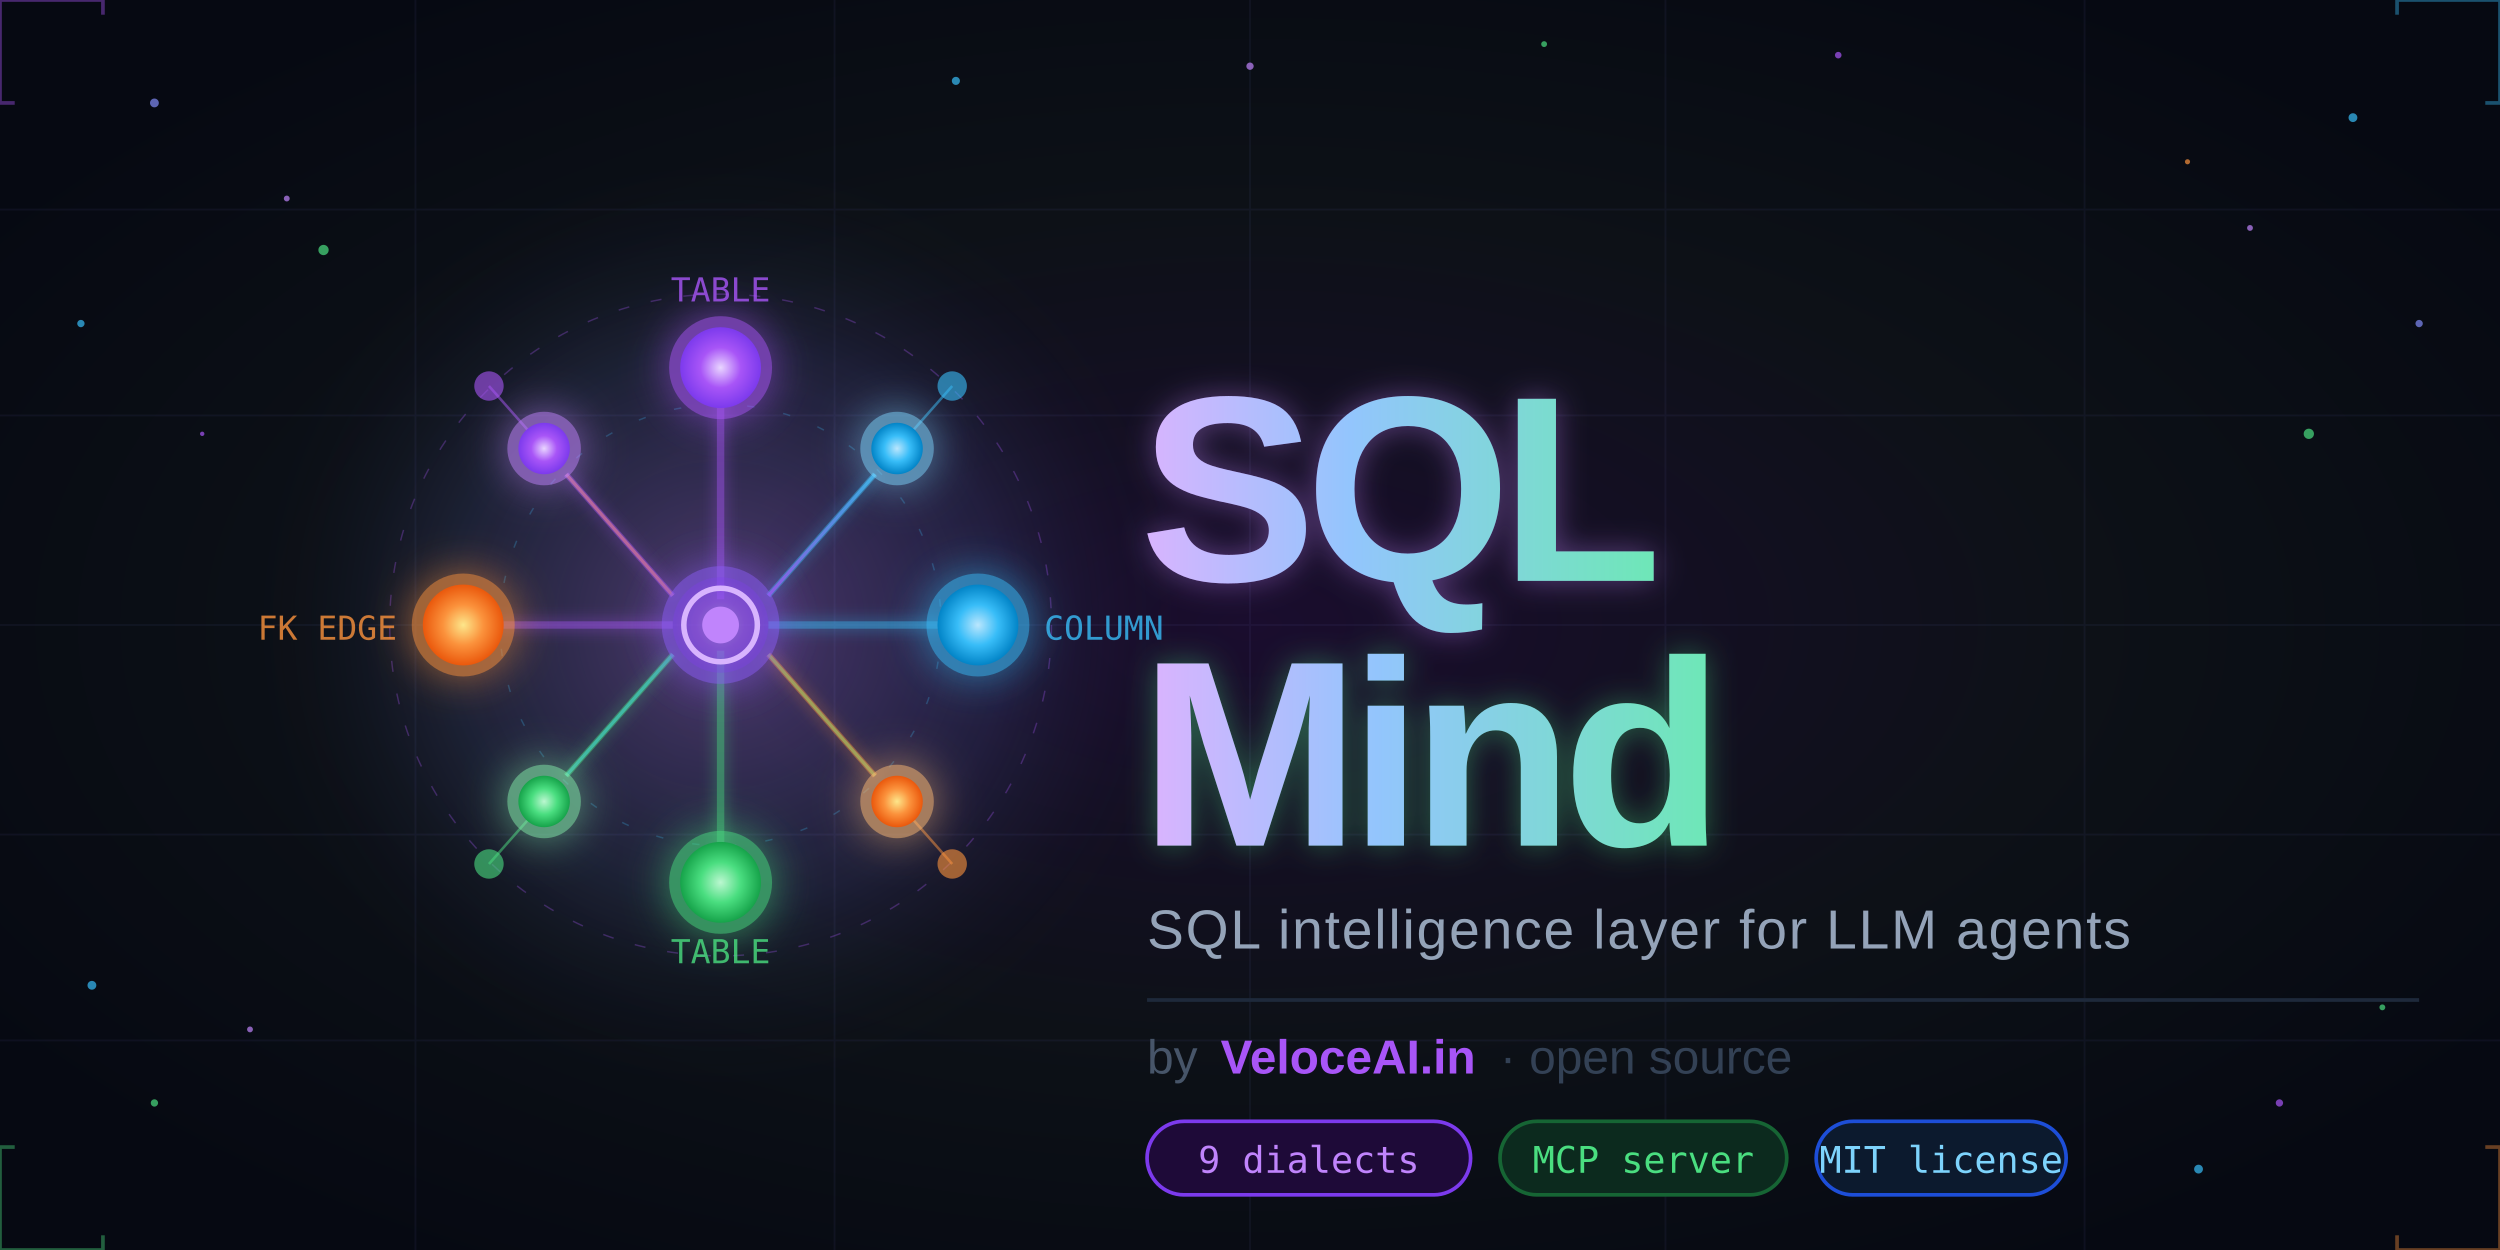
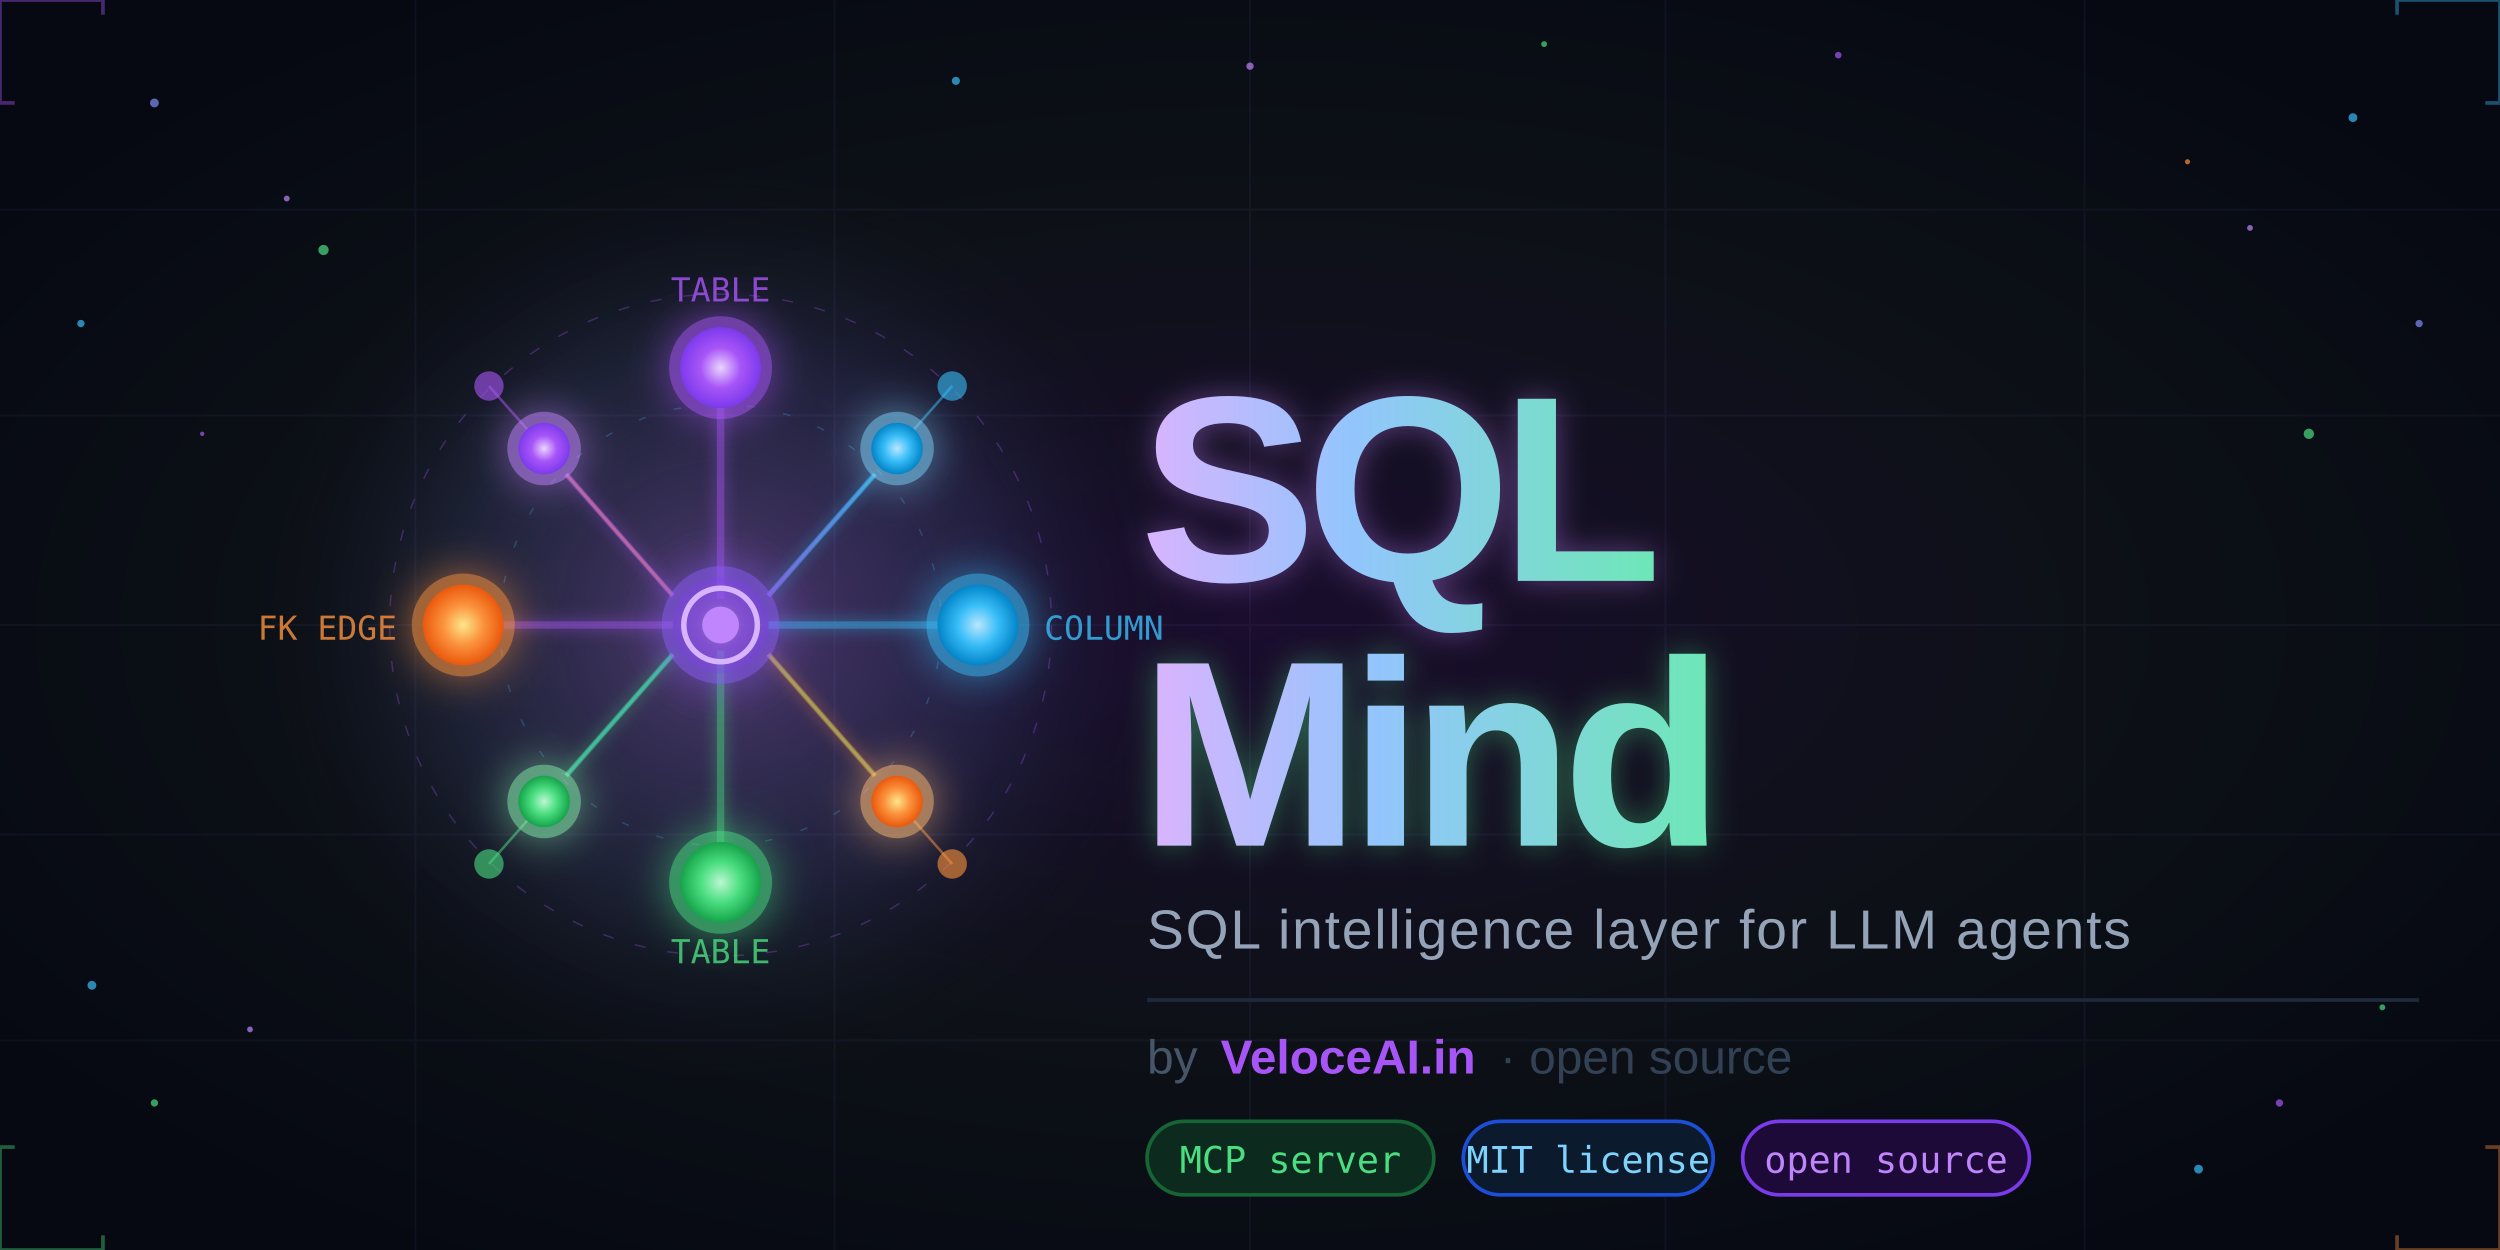
<svg xmlns="http://www.w3.org/2000/svg" width="1360" height="680" viewBox="0 0 680 340" role="img">
  <defs>
    <radialGradient id="bg-glow" cx="50%" cy="50%" r="60%">
      <stop offset="0%" stop-color="#1a0d2e" />
      <stop offset="55%" stop-color="#0d1117" />
      <stop offset="100%" stop-color="#060912" />
    </radialGradient>
    <radialGradient id="core-glow" cx="50%" cy="50%" r="50%">
      <stop offset="0%" stop-color="#c084fc" stop-opacity="0.35" />
      <stop offset="60%" stop-color="#818cf8" stop-opacity="0.12" />
      <stop offset="100%" stop-color="#0d1117" stop-opacity="0" />
    </radialGradient>
    <radialGradient id="node-glow-p" cx="50%" cy="50%" r="50%">
      <stop offset="0%" stop-color="#e9d5ff" />
      <stop offset="50%" stop-color="#a855f7" />
      <stop offset="100%" stop-color="#7c3aed" />
    </radialGradient>
    <radialGradient id="node-glow-b" cx="50%" cy="50%" r="50%">
      <stop offset="0%" stop-color="#bae6fd" />
      <stop offset="50%" stop-color="#38bdf8" />
      <stop offset="100%" stop-color="#0284c7" />
    </radialGradient>
    <radialGradient id="node-glow-g" cx="50%" cy="50%" r="50%">
      <stop offset="0%" stop-color="#bbf7d0" />
      <stop offset="50%" stop-color="#4ade80" />
      <stop offset="100%" stop-color="#16a34a" />
    </radialGradient>
    <radialGradient id="node-glow-a" cx="50%" cy="50%" r="50%">
      <stop offset="0%" stop-color="#fde68a" />
      <stop offset="50%" stop-color="#fb923c" />
      <stop offset="100%" stop-color="#ea580c" />
    </radialGradient>
    <linearGradient id="text-grad" x1="0%" y1="0%" x2="100%" y2="0%">
      <stop offset="0%" stop-color="#d8b4fe" />
      <stop offset="40%" stop-color="#93c5fd" />
      <stop offset="100%" stop-color="#6ee7b7" />
    </linearGradient>
    <linearGradient id="edge-grad-1" x1="0%" y1="0%" x2="100%" y2="0%">
      <stop offset="0%" stop-color="#a855f7" stop-opacity="0.8" />
      <stop offset="100%" stop-color="#38bdf8" stop-opacity="0.8" />
    </linearGradient>
    <linearGradient id="edge-grad-2" x1="0%" y1="0%" x2="100%" y2="100%">
      <stop offset="0%" stop-color="#38bdf8" stop-opacity="0.8" />
      <stop offset="100%" stop-color="#4ade80" stop-opacity="0.8" />
    </linearGradient>
    <linearGradient id="edge-grad-3" x1="0%" y1="100%" x2="100%" y2="0%">
      <stop offset="0%" stop-color="#4ade80" stop-opacity="0.8" />
      <stop offset="100%" stop-color="#fb923c" stop-opacity="0.8" />
    </linearGradient>
    <linearGradient id="edge-grad-4" x1="100%" y1="0%" x2="0%" y2="100%">
      <stop offset="0%" stop-color="#fb923c" stop-opacity="0.8" />
      <stop offset="100%" stop-color="#a855f7" stop-opacity="0.8" />
    </linearGradient>
    <filter id="bloom">
      <feGaussianBlur in="SourceGraphic" stdDeviation="4" result="blur" />
      <feMerge>
        <feMergeNode in="blur" />
        <feMergeNode in="SourceGraphic" />
      </feMerge>
    </filter>
    <filter id="soft-bloom">
      <feGaussianBlur in="SourceGraphic" stdDeviation="2" result="blur" />
      <feMerge>
        <feMergeNode in="blur" />
        <feMergeNode in="SourceGraphic" />
      </feMerge>
    </filter>
    <filter id="node-bloom">
      <feGaussianBlur in="SourceGraphic" stdDeviation="6" result="blur" />
      <feComposite in="SourceGraphic" in2="blur" operator="over" />
    </filter>
  </defs>
  <rect width="680" height="340" fill="url(#bg-glow)" />
  <g opacity="0.06" stroke="#818cf8" stroke-width="0.5">
    <line x1="0" y1="57" x2="680" y2="57" />
    <line x1="0" y1="113" x2="680" y2="113" />
    <line x1="0" y1="170" x2="680" y2="170" />
    <line x1="0" y1="227" x2="680" y2="227" />
    <line x1="0" y1="283" x2="680" y2="283" />
    <line x1="113" y1="0" x2="113" y2="340" />
    <line x1="227" y1="0" x2="227" y2="340" />
    <line x1="340" y1="0" x2="340" y2="340" />
    <line x1="453" y1="0" x2="453" y2="340" />
    <line x1="567" y1="0" x2="567" y2="340" />
  </g>
  <circle cx="196" cy="170" r="130" fill="url(#core-glow)" />
  <circle cx="196" cy="170" r="90" fill="none" stroke="#a855f7" stroke-width="0.4" stroke-dasharray="3 6" opacity="0.3" />
  <circle cx="196" cy="170" r="60" fill="none" stroke="#38bdf8" stroke-width="0.4" stroke-dasharray="2 8" opacity="0.25" />
  <g filter="url(#soft-bloom)" opacity="0.5">
    <line x1="196" y1="107" x2="196" y2="163" stroke="#a855f7" stroke-width="2" />
    <line x1="196" y1="177" x2="196" y2="233" stroke="#4ade80" stroke-width="2" />
    <line x1="133" y1="170" x2="183" y2="170" stroke="#a855f7" stroke-width="2" />
    <line x1="209" y1="170" x2="259" y2="170" stroke="#38bdf8" stroke-width="2" />
    <line x1="154" y1="129" x2="183" y2="162" stroke="#a855f7" stroke-width="1.5" />
    <line x1="209" y1="162" x2="238" y2="129" stroke="#38bdf8" stroke-width="1.5" />
    <line x1="154" y1="211" x2="183" y2="178" stroke="#4ade80" stroke-width="1.5" />
    <line x1="209" y1="178" x2="238" y2="211" stroke="#fb923c" stroke-width="1.5" />
  </g>
  <line x1="196" y1="107" x2="196" y2="163" stroke="url(#edge-grad-1)" stroke-width="1.2" />
  <line x1="196" y1="177" x2="196" y2="233" stroke="url(#edge-grad-2)" stroke-width="1.2" />
  <line x1="133" y1="170" x2="183" y2="170" stroke="url(#edge-grad-4)" stroke-width="1.2" />
  <line x1="209" y1="170" x2="259" y2="170" stroke="url(#edge-grad-1)" stroke-width="1.2" />
  <line x1="154" y1="129" x2="183" y2="162" stroke="url(#edge-grad-4)" stroke-width="0.9" opacity="0.9" />
  <line x1="209" y1="162" x2="238" y2="129" stroke="url(#edge-grad-1)" stroke-width="0.9" opacity="0.9" />
  <line x1="154" y1="211" x2="183" y2="178" stroke="url(#edge-grad-2)" stroke-width="0.9" opacity="0.9" />
  <line x1="209" y1="178" x2="238" y2="211" stroke="url(#edge-grad-3)" stroke-width="0.9" opacity="0.9" />
  <line x1="148" y1="122" x2="133" y2="105" stroke="#a855f7" stroke-width="0.7" opacity="0.5" />
  <line x1="244" y1="122" x2="259" y2="105" stroke="#38bdf8" stroke-width="0.7" opacity="0.5" />
  <line x1="148" y1="218" x2="133" y2="235" stroke="#4ade80" stroke-width="0.7" opacity="0.5" />
  <line x1="244" y1="218" x2="259" y2="235" stroke="#fb923c" stroke-width="0.7" opacity="0.5" />
  <circle cx="133" cy="105" r="4" fill="#a855f7" opacity="0.6" />
  <circle cx="259" cy="105" r="4" fill="#38bdf8" opacity="0.6" />
  <circle cx="133" cy="235" r="4" fill="#4ade80" opacity="0.6" />
  <circle cx="259" cy="235" r="4" fill="#fb923c" opacity="0.6" />
  <g filter="url(#node-bloom)" opacity="0.6">
    <circle cx="196" cy="100" r="14" fill="#a855f7" />
    <circle cx="266" cy="170" r="14" fill="#38bdf8" />
    <circle cx="196" cy="240" r="14" fill="#4ade80" />
    <circle cx="126" cy="170" r="14" fill="#fb923c" />
    <circle cx="148" cy="122" r="10" fill="#c084fc" />
    <circle cx="244" cy="122" r="10" fill="#7dd3fc" />
    <circle cx="148" cy="218" r="10" fill="#86efac" />
    <circle cx="244" cy="218" r="10" fill="#fdba74" />
    <circle cx="196" cy="170" r="16" fill="#8b5cf6" />
  </g>
  <circle cx="196" cy="100" r="11" fill="url(#node-glow-p)" />
  <circle cx="266" cy="170" r="11" fill="url(#node-glow-b)" />
  <circle cx="196" cy="240" r="11" fill="url(#node-glow-g)" />
  <circle cx="126" cy="170" r="11" fill="url(#node-glow-a)" />
  <circle cx="148" cy="122" r="7" fill="url(#node-glow-p)" />
  <circle cx="244" cy="122" r="7" fill="url(#node-glow-b)" />
  <circle cx="148" cy="218" r="7" fill="url(#node-glow-g)" />
  <circle cx="244" cy="218" r="7" fill="url(#node-glow-a)" />
  <circle cx="196" cy="170" r="13" fill="url(#node-glow-p)" opacity="0.3" />
  <circle cx="196" cy="170" r="10" fill="none" stroke="#d8b4fe" stroke-width="1.5" />
  <circle cx="196" cy="170" r="5" fill="#c084fc" />
  <g filter="url(#bloom)" opacity="0.4">
    <text x="310" y="158" font-family="'Helvetica Neue',Arial,sans-serif" font-size="72" font-weight="900" fill="#c084fc" letter-spacing="-3">SQL</text>
    <text x="310" y="230" font-family="'Helvetica Neue',Arial,sans-serif" font-size="72" font-weight="900" fill="#4ade80" letter-spacing="-3">Mind</text>
  </g>
  <text x="310" y="158" font-family="'Helvetica Neue',Arial,sans-serif" font-size="72" font-weight="900" fill="url(#text-grad)" letter-spacing="-3">SQL</text>
  <text x="310" y="230" font-family="'Helvetica Neue',Arial,sans-serif" font-size="72" font-weight="900" fill="url(#text-grad)" letter-spacing="-3">Mind</text>
  <text x="312" y="258" font-family="'Helvetica Neue',Arial,sans-serif" font-size="15" fill="#94a3b8" letter-spacing="0.5">SQL intelligence layer for LLM agents</text>
  <line x1="312" y1="272" x2="658" y2="272" stroke="#1e293b" stroke-width="1" />
  <text x="312" y="292" font-family="'Helvetica Neue',Arial,sans-serif" font-size="13" fill="#475569">by </text>
  <text x="332" y="292" font-family="'Helvetica Neue',Arial,sans-serif" font-size="13" fill="#a855f7" font-weight="600">VeloceAI.in</text>
  <text x="408" y="292" font-family="'Helvetica Neue',Arial,sans-serif" font-size="13" fill="#334155"> · open source</text>
-   <rect x="312" y="305" width="88" height="20" rx="10" fill="#1e0a38" stroke="#7c3aed" stroke-width="1" />
-   <text x="356" y="319" font-family="monospace" font-size="10" fill="#c084fc" text-anchor="middle">9 dialects</text>
-   <rect x="408" y="305" width="78" height="20" rx="10" fill="#0c2a1e" stroke="#166534" stroke-width="1" />
-   <text x="447" y="319" font-family="monospace" font-size="10" fill="#4ade80" text-anchor="middle">MCP server</text>
-   <rect x="494" y="305" width="68" height="20" rx="10" fill="#0c1a2e" stroke="#1d4ed8" stroke-width="1" />
-   <text x="528" y="319" font-family="monospace" font-size="10" fill="#7dd3fc" text-anchor="middle">MIT license</text>
+   <rect x="312" y="305" width="78" height="20" rx="10" fill="#0c2a1e" stroke="#166534" stroke-width="1" />
+   <text x="351" y="319" font-family="monospace" font-size="10" fill="#4ade80" text-anchor="middle">MCP server</text>
+   <rect x="398" y="305" width="68" height="20" rx="10" fill="#0c1a2e" stroke="#1d4ed8" stroke-width="1" />
+   <text x="432" y="319" font-family="monospace" font-size="10" fill="#7dd3fc" text-anchor="middle">MIT license</text>
+   <rect x="474" y="305" width="78" height="20" rx="10" fill="#1e0a38" stroke="#7c3aed" stroke-width="1" />
+   <text x="513" y="319" font-family="monospace" font-size="10" fill="#c084fc" text-anchor="middle">open source</text>
  <text x="196" y="82" font-family="monospace" font-size="9" fill="#a855f7" text-anchor="middle" opacity="0.8">TABLE</text>
  <text x="284" y="174" font-family="monospace" font-size="9" fill="#38bdf8" text-anchor="start" opacity="0.8">COLUMN</text>
  <text x="196" y="262" font-family="monospace" font-size="9" fill="#4ade80" text-anchor="middle" opacity="0.8">TABLE</text>
  <text x="108" y="174" font-family="monospace" font-size="9" fill="#fb923c" text-anchor="end" opacity="0.8">FK EDGE</text>
  <g opacity="0.7">
    <circle cx="42" cy="28" r="1.2" fill="#818cf8" />
    <circle cx="78" cy="54" r="0.8" fill="#c084fc" />
    <circle cx="22" cy="88" r="1" fill="#38bdf8" />
    <circle cx="55" cy="118" r="0.6" fill="#a855f7" />
    <circle cx="88" cy="68" r="1.4" fill="#4ade80" />
    <circle cx="640" cy="32" r="1.2" fill="#38bdf8" />
    <circle cx="612" cy="62" r="0.8" fill="#c084fc" />
    <circle cx="658" cy="88" r="1" fill="#818cf8" />
    <circle cx="628" cy="118" r="1.4" fill="#4ade80" />
    <circle cx="595" cy="44" r="0.7" fill="#fb923c" />
    <circle cx="42" cy="300" r="1" fill="#4ade80" />
    <circle cx="68" cy="280" r="0.8" fill="#c084fc" />
    <circle cx="25" cy="268" r="1.2" fill="#38bdf8" />
    <circle cx="620" cy="300" r="1" fill="#a855f7" />
    <circle cx="648" cy="274" r="0.8" fill="#4ade80" />
    <circle cx="598" cy="318" r="1.2" fill="#38bdf8" />
    <circle cx="340" cy="18" r="1" fill="#c084fc" />
    <circle cx="420" cy="12" r="0.8" fill="#4ade80" />
    <circle cx="260" cy="22" r="1.1" fill="#38bdf8" />
    <circle cx="500" cy="15" r="0.9" fill="#a855f7" />
  </g>
  <path d="M0 0 L28 0 L28 4 M0 0 L0 28 L4 28" fill="none" stroke="#a855f7" stroke-width="1" opacity="0.4" />
  <path d="M680 0 L652 0 L652 4 M680 0 L680 28 L676 28" fill="none" stroke="#38bdf8" stroke-width="1" opacity="0.4" />
  <path d="M0 340 L28 340 L28 336 M0 340 L0 312 L4 312" fill="none" stroke="#4ade80" stroke-width="1" opacity="0.4" />
  <path d="M680 340 L652 340 L652 336 M680 340 L680 312 L676 312" fill="none" stroke="#fb923c" stroke-width="1" opacity="0.4" />
</svg>
